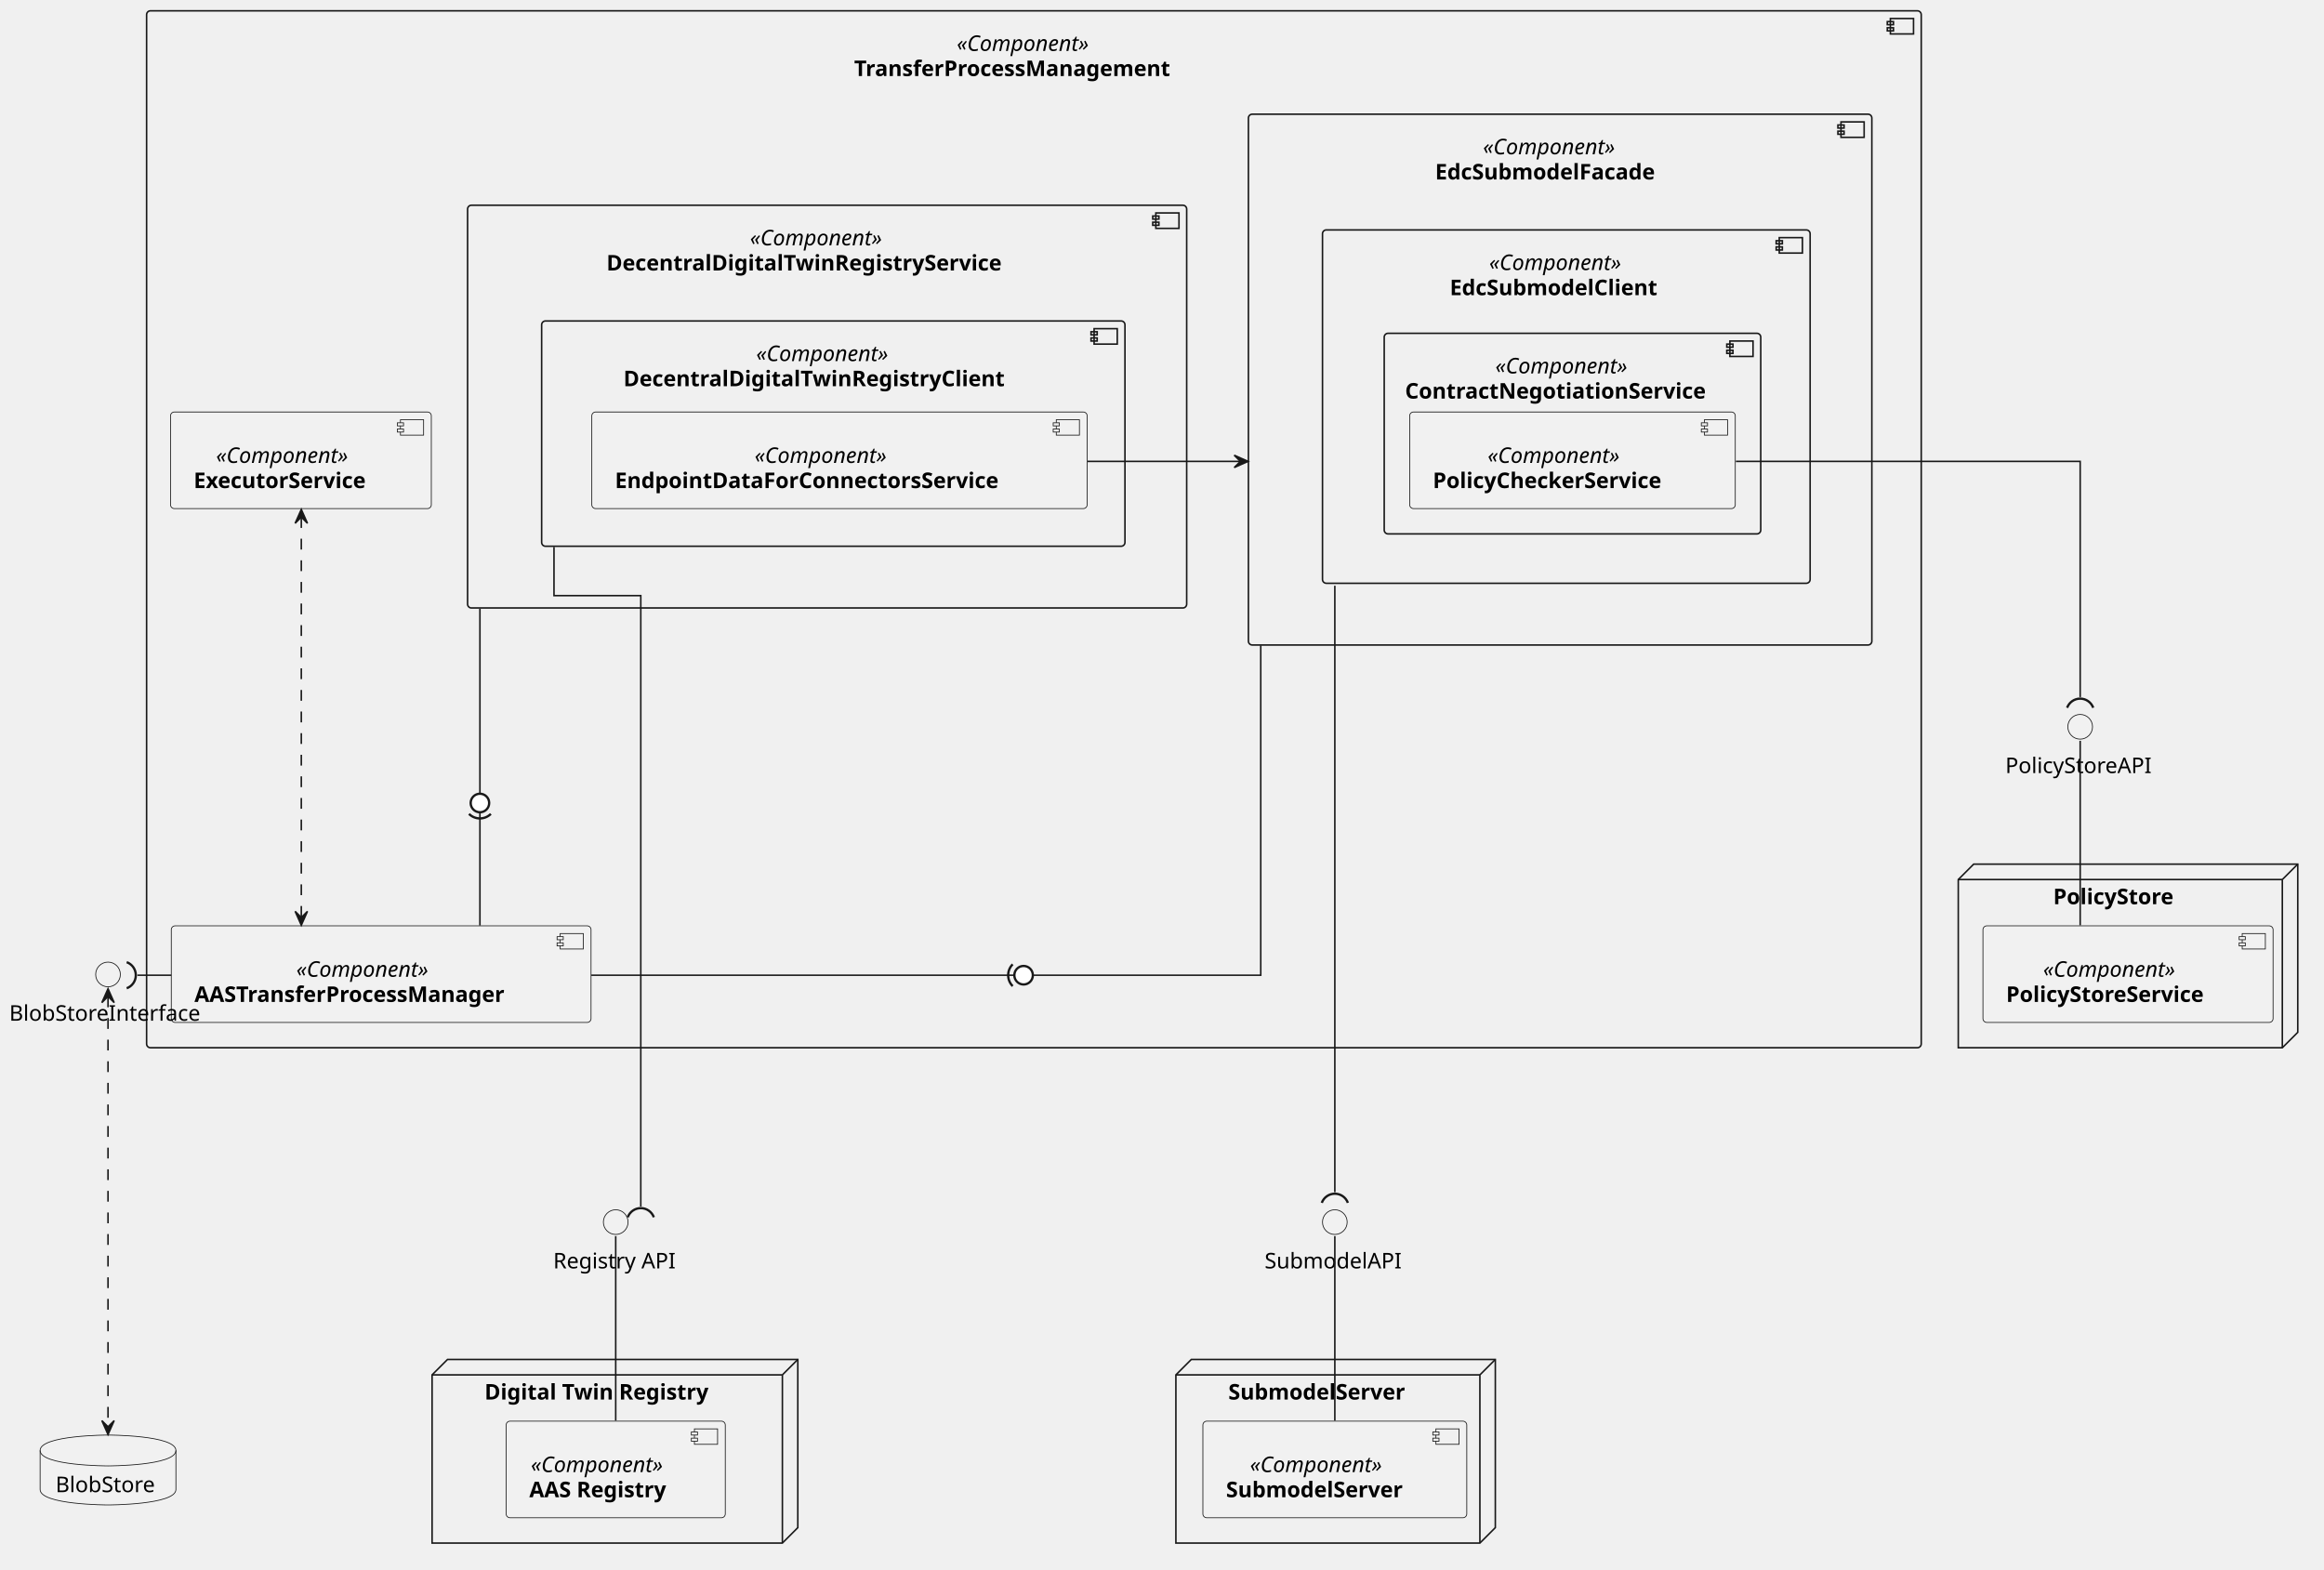
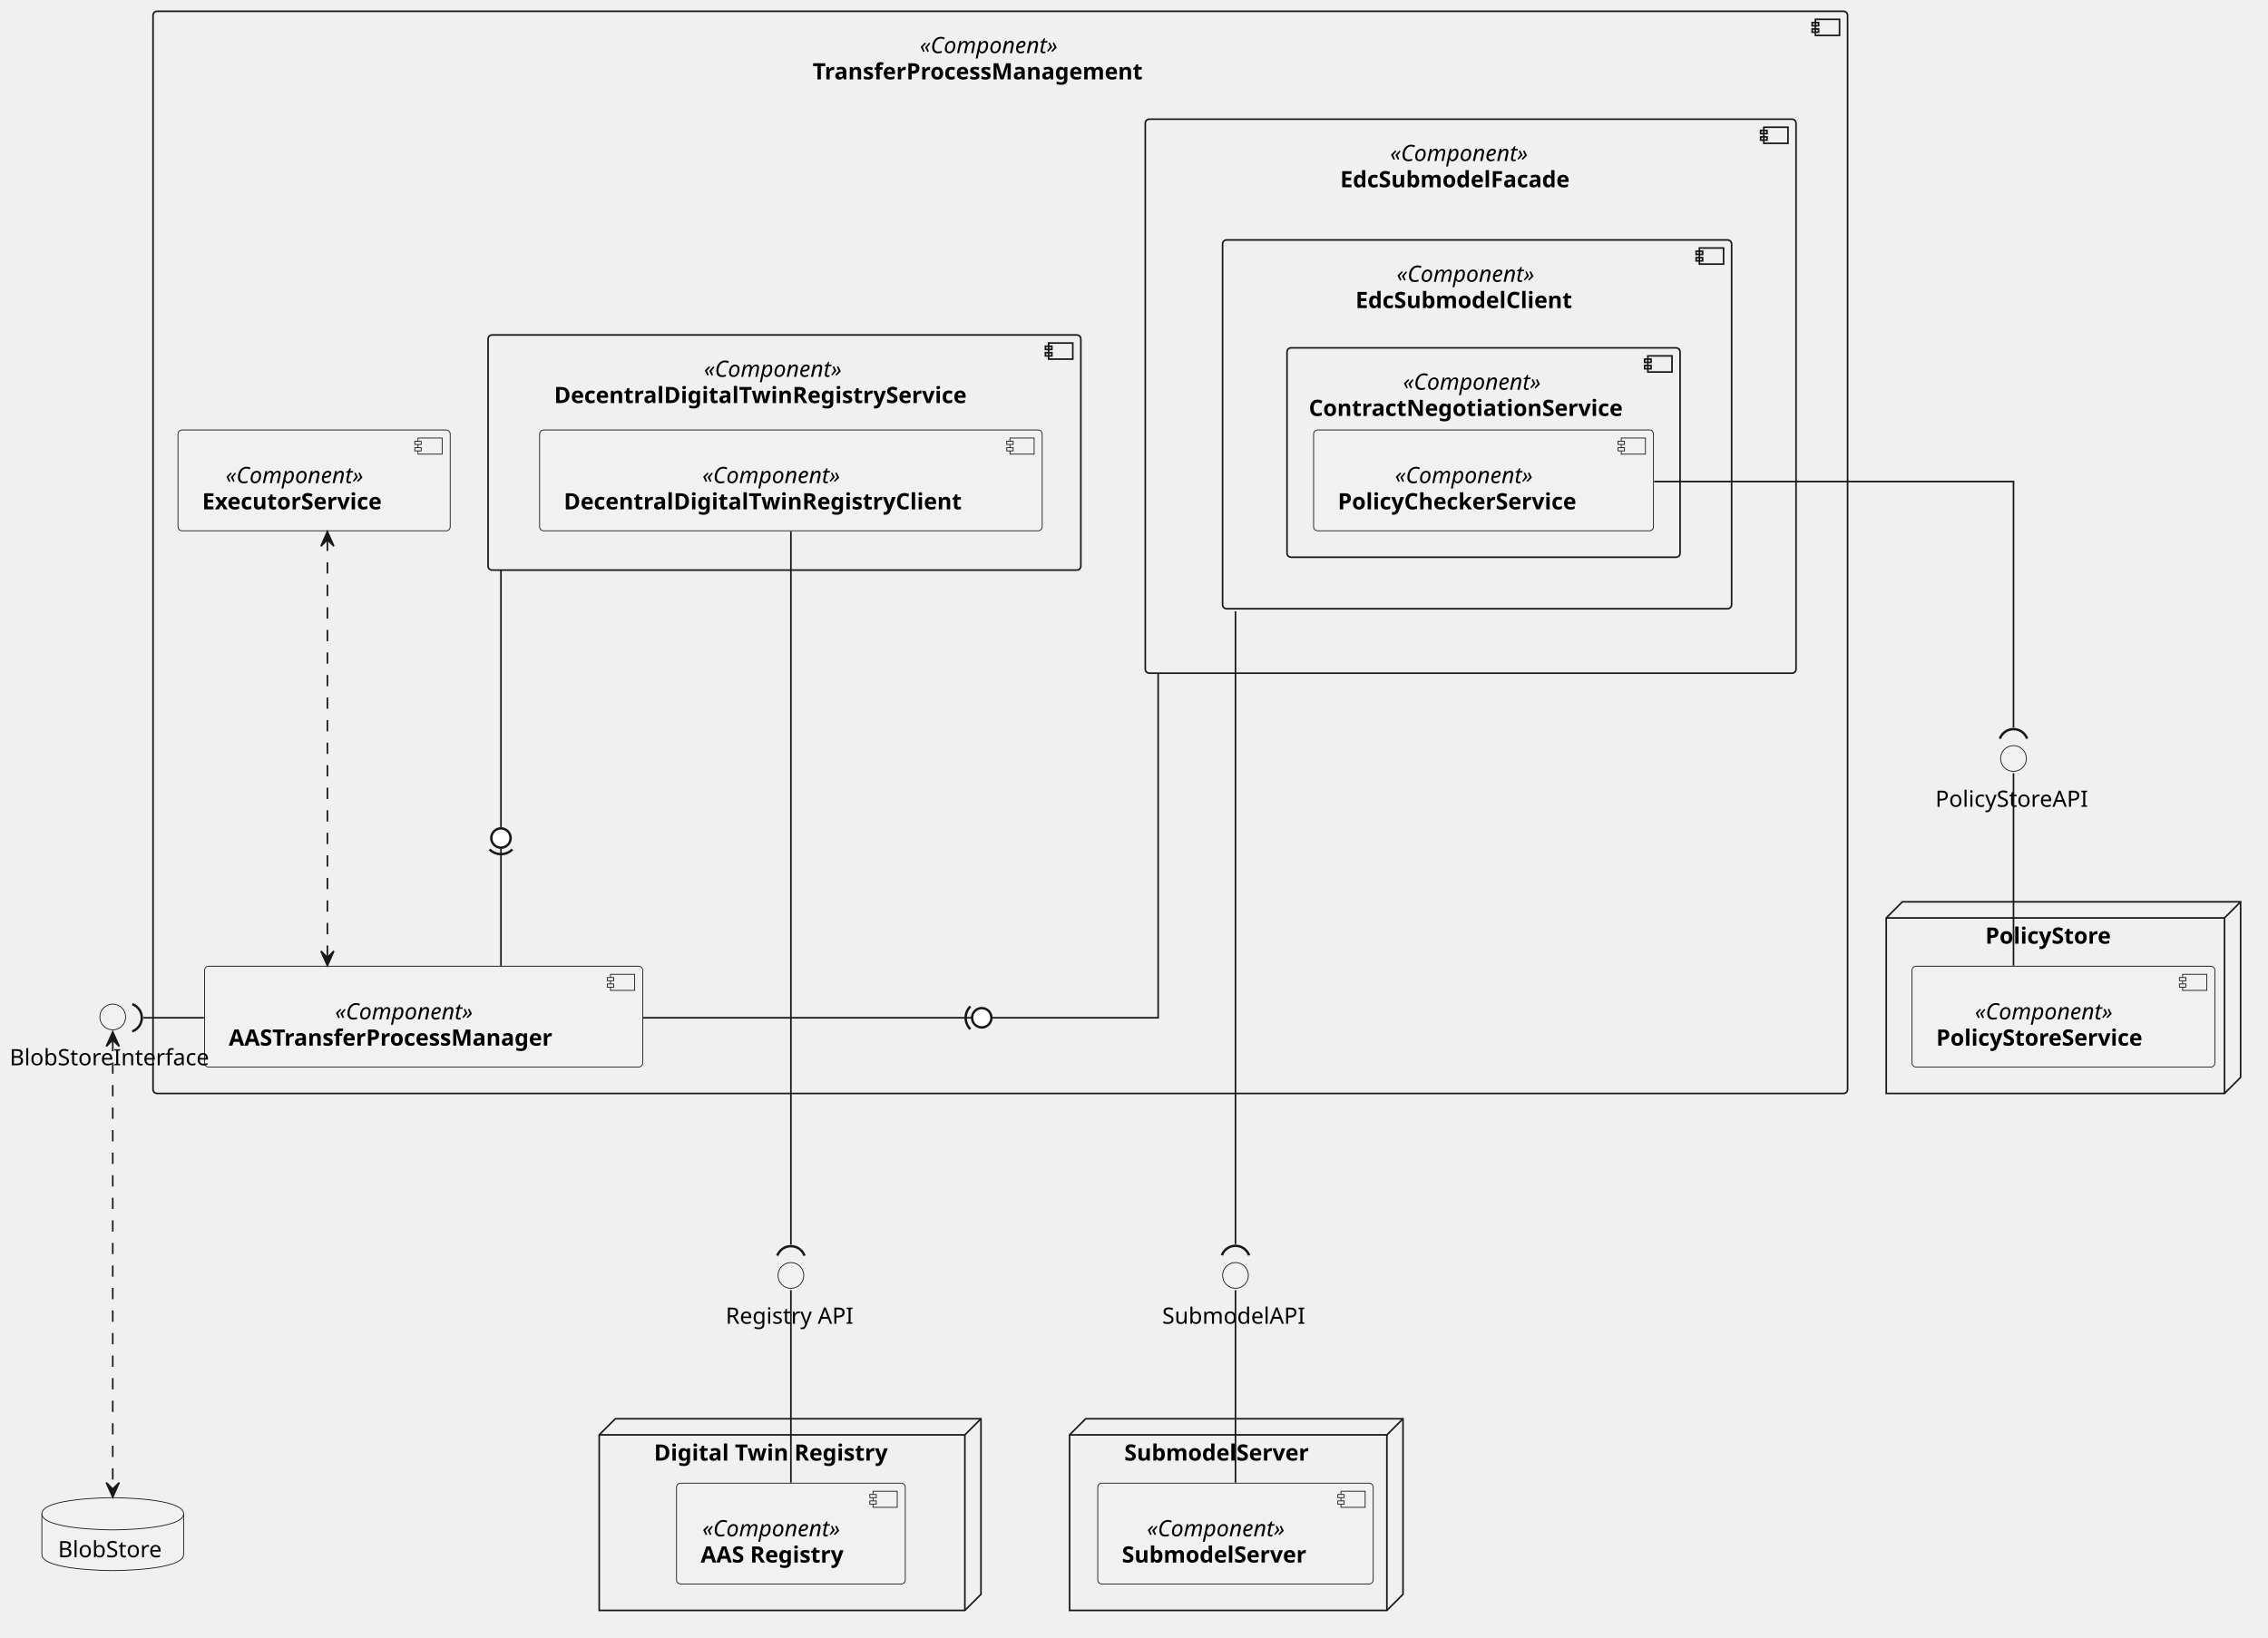
- <svg xmlns="http://www.w3.org/2000/svg" contentStyleType="text/css" height="1017px" preserveAspectRatio="none" style="width:1506px;height:1017px;background:#FFFFFF;" version="1.1" viewBox="0 0 1506 1017" width="1506px" zoomAndPan="magnify">
+ <svg xmlns="http://www.w3.org/2000/svg" contentStyleType="text/css" height="1017px" preserveAspectRatio="none" style="width:1408px;height:1017px;background:#FFFFFF;" version="1.1" viewBox="0 0 1408 1017" width="1408px" zoomAndPan="magnify">
  <defs />
  <g>
    <g id="cluster_TransferProcessManagement">
-       <rect fill="none" height="672" rx="2.5" ry="2.5" style="stroke:#181818;stroke-width:1.0;" width="1150" x="95" y="7" />
-       <rect fill="none" height="10" style="stroke:#181818;stroke-width:1.0;" width="15" x="1225" y="12" />
-       <rect fill="none" height="2" style="stroke:#181818;stroke-width:1.0;" width="4" x="1223" y="14" />
-       <rect fill="none" height="2" style="stroke:#181818;stroke-width:1.0;" width="4" x="1223" y="18" />
-       <text fill="#000000" font-family="Architects daughter" font-size="14" font-style="italic" lengthAdjust="spacing" textLength="100" x="620" y="32.995">«Component»</text>
-       <text fill="#000000" font-family="Architects daughter" font-size="14" font-weight="bold" lengthAdjust="spacing" textLength="233" x="553.5" y="49.292">TransferProcessManagement</text>
+       <rect fill="none" height="672" rx="2.5" ry="2.5" style="stroke:#181818;stroke-width:1.0;" width="1052" x="95" y="7" />
+       <rect fill="none" height="10" style="stroke:#181818;stroke-width:1.0;" width="15" x="1127" y="12" />
+       <rect fill="none" height="2" style="stroke:#181818;stroke-width:1.0;" width="4" x="1125" y="14" />
+       <rect fill="none" height="2" style="stroke:#181818;stroke-width:1.0;" width="4" x="1125" y="18" />
+       <text fill="#000000" font-family="Architects daughter" font-size="14" font-style="italic" lengthAdjust="spacing" textLength="100" x="571" y="32.995">«Component»</text>
+       <text fill="#000000" font-family="Architects daughter" font-size="14" font-weight="bold" lengthAdjust="spacing" textLength="233" x="504.5" y="49.292">TransferProcessManagement</text>
    </g>
    <g id="cluster_DTRService">
-       <rect fill="none" height="261" rx="2.5" ry="2.5" style="stroke:#181818;stroke-width:1.0;" width="466" x="303" y="133" />
-       <rect fill="none" height="10" style="stroke:#181818;stroke-width:1.0;" width="15" x="749" y="138" />
-       <rect fill="none" height="2" style="stroke:#181818;stroke-width:1.0;" width="4" x="747" y="140" />
-       <rect fill="none" height="2" style="stroke:#181818;stroke-width:1.0;" width="4" x="747" y="144" />
-       <text fill="#000000" font-family="Architects daughter" font-size="14" font-style="italic" lengthAdjust="spacing" textLength="100" x="486" y="158.995">«Component»</text>
-       <text fill="#000000" font-family="Architects daughter" font-size="14" font-weight="bold" lengthAdjust="spacing" textLength="286" x="393" y="175.292">DecentralDigitalTwinRegistryService</text>
-     </g>
-     <g id="cluster_DTRClient">
-       <rect fill="none" height="146" rx="2.5" ry="2.5" style="stroke:#181818;stroke-width:1.0;" width="378" x="351" y="208" />
-       <rect fill="none" height="10" style="stroke:#181818;stroke-width:1.0;" width="15" x="709" y="213" />
-       <rect fill="none" height="2" style="stroke:#181818;stroke-width:1.0;" width="4" x="707" y="215" />
-       <rect fill="none" height="2" style="stroke:#181818;stroke-width:1.0;" width="4" x="707" y="219" />
-       <text fill="#000000" font-family="Architects daughter" font-size="14" font-style="italic" lengthAdjust="spacing" textLength="100" x="490" y="233.995">«Component»</text>
-       <text fill="#000000" font-family="Architects daughter" font-size="14" font-weight="bold" lengthAdjust="spacing" textLength="272" x="404" y="250.292">DecentralDigitalTwinRegistryClient</text>
+       <rect fill="none" height="146" rx="2.5" ry="2.5" style="stroke:#181818;stroke-width:1.0;" width="368" x="303" y="208" />
+       <rect fill="none" height="10" style="stroke:#181818;stroke-width:1.0;" width="15" x="651" y="213" />
+       <rect fill="none" height="2" style="stroke:#181818;stroke-width:1.0;" width="4" x="649" y="215" />
+       <rect fill="none" height="2" style="stroke:#181818;stroke-width:1.0;" width="4" x="649" y="219" />
+       <text fill="#000000" font-family="Architects daughter" font-size="14" font-style="italic" lengthAdjust="spacing" textLength="100" x="437" y="233.995">«Component»</text>
+       <text fill="#000000" font-family="Architects daughter" font-size="14" font-weight="bold" lengthAdjust="spacing" textLength="286" x="344" y="250.292">DecentralDigitalTwinRegistryService</text>
    </g>
    <g id="cluster_SubmodelFacade">
-       <rect fill="none" height="344" rx="2.5" ry="2.5" style="stroke:#181818;stroke-width:1.0;" width="404" x="809" y="74" />
-       <rect fill="none" height="10" style="stroke:#181818;stroke-width:1.0;" width="15" x="1193" y="79" />
-       <rect fill="none" height="2" style="stroke:#181818;stroke-width:1.0;" width="4" x="1191" y="81" />
-       <rect fill="none" height="2" style="stroke:#181818;stroke-width:1.0;" width="4" x="1191" y="85" />
-       <text fill="#000000" font-family="Architects daughter" font-size="14" font-style="italic" lengthAdjust="spacing" textLength="100" x="961" y="99.995">«Component»</text>
-       <text fill="#000000" font-family="Architects daughter" font-size="14" font-weight="bold" lengthAdjust="spacing" textLength="162" x="930" y="116.292">EdcSubmodelFacade</text>
+       <rect fill="none" height="344" rx="2.5" ry="2.5" style="stroke:#181818;stroke-width:1.0;" width="404" x="711" y="74" />
+       <rect fill="none" height="10" style="stroke:#181818;stroke-width:1.0;" width="15" x="1095" y="79" />
+       <rect fill="none" height="2" style="stroke:#181818;stroke-width:1.0;" width="4" x="1093" y="81" />
+       <rect fill="none" height="2" style="stroke:#181818;stroke-width:1.0;" width="4" x="1093" y="85" />
+       <text fill="#000000" font-family="Architects daughter" font-size="14" font-style="italic" lengthAdjust="spacing" textLength="100" x="863" y="99.995">«Component»</text>
+       <text fill="#000000" font-family="Architects daughter" font-size="14" font-weight="bold" lengthAdjust="spacing" textLength="162" x="832" y="116.292">EdcSubmodelFacade</text>
    </g>
    <g id="cluster_SubmodelClient">
-       <rect fill="none" height="229" rx="2.5" ry="2.5" style="stroke:#181818;stroke-width:1.0;" width="316" x="857" y="149" />
-       <rect fill="none" height="10" style="stroke:#181818;stroke-width:1.0;" width="15" x="1153" y="154" />
-       <rect fill="none" height="2" style="stroke:#181818;stroke-width:1.0;" width="4" x="1151" y="156" />
-       <rect fill="none" height="2" style="stroke:#181818;stroke-width:1.0;" width="4" x="1151" y="160" />
-       <text fill="#000000" font-family="Architects daughter" font-size="14" font-style="italic" lengthAdjust="spacing" textLength="100" x="965" y="174.995">«Component»</text>
-       <text fill="#000000" font-family="Architects daughter" font-size="14" font-weight="bold" lengthAdjust="spacing" textLength="151" x="939.5" y="191.292">EdcSubmodelClient</text>
+       <rect fill="none" height="229" rx="2.5" ry="2.5" style="stroke:#181818;stroke-width:1.0;" width="316" x="759" y="149" />
+       <rect fill="none" height="10" style="stroke:#181818;stroke-width:1.0;" width="15" x="1055" y="154" />
+       <rect fill="none" height="2" style="stroke:#181818;stroke-width:1.0;" width="4" x="1053" y="156" />
+       <rect fill="none" height="2" style="stroke:#181818;stroke-width:1.0;" width="4" x="1053" y="160" />
+       <text fill="#000000" font-family="Architects daughter" font-size="14" font-style="italic" lengthAdjust="spacing" textLength="100" x="867" y="174.995">«Component»</text>
+       <text fill="#000000" font-family="Architects daughter" font-size="14" font-weight="bold" lengthAdjust="spacing" textLength="151" x="841.5" y="191.292">EdcSubmodelClient</text>
    </g>
    <g id="cluster_ContractNegotiationService">
-       <rect fill="none" height="130" rx="2.5" ry="2.5" style="stroke:#181818;stroke-width:1.0;" width="244" x="897" y="216" />
-       <rect fill="none" height="10" style="stroke:#181818;stroke-width:1.0;" width="15" x="1121" y="221" />
-       <rect fill="none" height="2" style="stroke:#181818;stroke-width:1.0;" width="4" x="1119" y="223" />
-       <rect fill="none" height="2" style="stroke:#181818;stroke-width:1.0;" width="4" x="1119" y="227" />
-       <text fill="#000000" font-family="Architects daughter" font-size="14" font-style="italic" lengthAdjust="spacing" textLength="100" x="969" y="241.995">«Component»</text>
-       <text fill="#000000" font-family="Architects daughter" font-size="14" font-weight="bold" lengthAdjust="spacing" textLength="217" x="910.5" y="258.292">ContractNegotiationService</text>
+       <rect fill="none" height="130" rx="2.5" ry="2.5" style="stroke:#181818;stroke-width:1.0;" width="244" x="799" y="216" />
+       <rect fill="none" height="10" style="stroke:#181818;stroke-width:1.0;" width="15" x="1023" y="221" />
+       <rect fill="none" height="2" style="stroke:#181818;stroke-width:1.0;" width="4" x="1021" y="223" />
+       <rect fill="none" height="2" style="stroke:#181818;stroke-width:1.0;" width="4" x="1021" y="227" />
+       <text fill="#000000" font-family="Architects daughter" font-size="14" font-style="italic" lengthAdjust="spacing" textLength="100" x="871" y="241.995">«Component»</text>
+       <text fill="#000000" font-family="Architects daughter" font-size="14" font-weight="bold" lengthAdjust="spacing" textLength="217" x="812.5" y="258.292">ContractNegotiationService</text>
    </g>
    <g id="cluster_PolicyStore">
-       <polygon fill="none" points="1269,570,1279,560,1489,560,1489,669,1479,679,1269,679,1269,570" style="stroke:#181818;stroke-width:1.0;" />
-       <line style="stroke:#181818;stroke-width:1.0;" x1="1479" x2="1489" y1="570" y2="560" />
-       <line style="stroke:#181818;stroke-width:1.0;" x1="1269" x2="1479" y1="570" y2="570" />
-       <line style="stroke:#181818;stroke-width:1.0;" x1="1479" x2="1479" y1="570" y2="679" />
-       <text fill="#000000" font-family="Architects daughter" font-size="14" font-weight="bold" lengthAdjust="spacing" textLength="89" x="1330.5" y="585.995">PolicyStore</text>
+       <polygon fill="none" points="1171,570,1181,560,1391,560,1391,669,1381,679,1171,679,1171,570" style="stroke:#181818;stroke-width:1.0;" />
+       <line style="stroke:#181818;stroke-width:1.0;" x1="1381" x2="1391" y1="570" y2="560" />
+       <line style="stroke:#181818;stroke-width:1.0;" x1="1171" x2="1381" y1="570" y2="570" />
+       <line style="stroke:#181818;stroke-width:1.0;" x1="1381" x2="1381" y1="570" y2="679" />
+       <text fill="#000000" font-family="Architects daughter" font-size="14" font-weight="bold" lengthAdjust="spacing" textLength="89" x="1232.5" y="585.995">PolicyStore</text>
    </g>
    <g id="cluster_Digital Twin Registry">
-       <polygon fill="none" points="280,891,290,881,517,881,517,990,507,1000,280,1000,280,891" style="stroke:#181818;stroke-width:1.0;" />
-       <line style="stroke:#181818;stroke-width:1.0;" x1="507" x2="517" y1="891" y2="881" />
-       <line style="stroke:#181818;stroke-width:1.0;" x1="280" x2="507" y1="891" y2="891" />
-       <line style="stroke:#181818;stroke-width:1.0;" x1="507" x2="507" y1="891" y2="1000" />
-       <text fill="#000000" font-family="Architects daughter" font-size="14" font-weight="bold" lengthAdjust="spacing" textLength="161" x="314" y="906.995">Digital Twin Registry</text>
+       <polygon fill="none" points="372,891,382,881,609,881,609,990,599,1000,372,1000,372,891" style="stroke:#181818;stroke-width:1.0;" />
+       <line style="stroke:#181818;stroke-width:1.0;" x1="599" x2="609" y1="891" y2="881" />
+       <line style="stroke:#181818;stroke-width:1.0;" x1="372" x2="599" y1="891" y2="891" />
+       <line style="stroke:#181818;stroke-width:1.0;" x1="599" x2="599" y1="891" y2="1000" />
+       <text fill="#000000" font-family="Architects daughter" font-size="14" font-weight="bold" lengthAdjust="spacing" textLength="161" x="406" y="906.995">Digital Twin Registry</text>
    </g>
    <g id="cluster_SubmodelServer">
-       <polygon fill="none" points="762,891,772,881,969,881,969,990,959,1000,762,1000,762,891" style="stroke:#181818;stroke-width:1.0;" />
-       <line style="stroke:#181818;stroke-width:1.0;" x1="959" x2="969" y1="891" y2="881" />
-       <line style="stroke:#181818;stroke-width:1.0;" x1="762" x2="959" y1="891" y2="891" />
-       <line style="stroke:#181818;stroke-width:1.0;" x1="959" x2="959" y1="891" y2="1000" />
-       <text fill="#000000" font-family="Architects daughter" font-size="14" font-weight="bold" lengthAdjust="spacing" textLength="131" x="796" y="906.995">SubmodelServer</text>
+       <polygon fill="none" points="664,891,674,881,871,881,871,990,861,1000,664,1000,664,891" style="stroke:#181818;stroke-width:1.0;" />
+       <line style="stroke:#181818;stroke-width:1.0;" x1="861" x2="871" y1="891" y2="881" />
+       <line style="stroke:#181818;stroke-width:1.0;" x1="664" x2="861" y1="891" y2="891" />
+       <line style="stroke:#181818;stroke-width:1.0;" x1="861" x2="861" y1="891" y2="1000" />
+       <text fill="#000000" font-family="Architects daughter" font-size="14" font-weight="bold" lengthAdjust="spacing" textLength="131" x="698" y="906.995">SubmodelServer</text>
    </g>
    <g id="elem_TransferProcessManager">
-       <rect fill="#F1F1F1" height="62.594" rx="2.5" ry="2.5" style="stroke:#181818;stroke-width:0.5;" width="272" x="111" y="600" />
-       <rect fill="#F1F1F1" height="10" style="stroke:#181818;stroke-width:0.5;" width="15" x="363" y="605" />
-       <rect fill="#F1F1F1" height="2" style="stroke:#181818;stroke-width:0.5;" width="4" x="361" y="607" />
-       <rect fill="#F1F1F1" height="2" style="stroke:#181818;stroke-width:0.5;" width="4" x="361" y="611" />
-       <text fill="#000000" font-family="Architects daughter" font-size="14" font-style="italic" lengthAdjust="spacing" textLength="100" x="192" y="632.995">«Component»</text>
-       <text fill="#000000" font-family="Architects daughter" font-size="14" font-weight="bold" lengthAdjust="spacing" textLength="232" x="126" y="649.292">AASTransferProcessManager</text>
+       <rect fill="#F1F1F1" height="62.594" rx="2.5" ry="2.5" style="stroke:#181818;stroke-width:0.5;" width="272" x="127" y="600" />
+       <rect fill="#F1F1F1" height="10" style="stroke:#181818;stroke-width:0.5;" width="15" x="379" y="605" />
+       <rect fill="#F1F1F1" height="2" style="stroke:#181818;stroke-width:0.5;" width="4" x="377" y="607" />
+       <rect fill="#F1F1F1" height="2" style="stroke:#181818;stroke-width:0.5;" width="4" x="377" y="611" />
+       <text fill="#000000" font-family="Architects daughter" font-size="14" font-style="italic" lengthAdjust="spacing" textLength="100" x="208" y="632.995">«Component»</text>
+       <text fill="#000000" font-family="Architects daughter" font-size="14" font-weight="bold" lengthAdjust="spacing" textLength="232" x="142" y="649.292">AASTransferProcessManager</text>
    </g>
    <g id="elem_ExecutorService">
      <rect fill="#F1F1F1" height="62.594" rx="2.5" ry="2.5" style="stroke:#181818;stroke-width:0.5;" width="169" x="110.5" y="267" />
      <rect fill="#F1F1F1" height="10" style="stroke:#181818;stroke-width:0.5;" width="15" x="259.5" y="272" />
      <rect fill="#F1F1F1" height="2" style="stroke:#181818;stroke-width:0.5;" width="4" x="257.5" y="274" />
      <rect fill="#F1F1F1" height="2" style="stroke:#181818;stroke-width:0.5;" width="4" x="257.5" y="278" />
      <text fill="#000000" font-family="Architects daughter" font-size="14" font-style="italic" lengthAdjust="spacing" textLength="100" x="140" y="299.995">«Component»</text>
      <text fill="#000000" font-family="Architects daughter" font-size="14" font-weight="bold" lengthAdjust="spacing" textLength="129" x="125.5" y="316.292">ExecutorService</text>
    </g>
-     <g id="elem_EndpointDataForConnectorsService">
-       <rect fill="#F1F1F1" height="62.594" rx="2.5" ry="2.5" style="stroke:#181818;stroke-width:0.5;" width="321" x="383.5" y="267" />
-       <rect fill="#F1F1F1" height="10" style="stroke:#181818;stroke-width:0.5;" width="15" x="684.5" y="272" />
-       <rect fill="#F1F1F1" height="2" style="stroke:#181818;stroke-width:0.5;" width="4" x="682.5" y="274" />
-       <rect fill="#F1F1F1" height="2" style="stroke:#181818;stroke-width:0.5;" width="4" x="682.5" y="278" />
-       <text fill="#000000" font-family="Architects daughter" font-size="14" font-style="italic" lengthAdjust="spacing" textLength="100" x="489" y="299.995">«Component»</text>
-       <text fill="#000000" font-family="Architects daughter" font-size="14" font-weight="bold" lengthAdjust="spacing" textLength="281" x="398.5" y="316.292">EndpointDataForConnectorsService</text>
+     <g id="elem_DTRClient">
+       <rect fill="#F1F1F1" height="62.594" rx="2.5" ry="2.5" style="stroke:#181818;stroke-width:0.5;" width="312" x="335" y="267" />
+       <rect fill="#F1F1F1" height="10" style="stroke:#181818;stroke-width:0.5;" width="15" x="627" y="272" />
+       <rect fill="#F1F1F1" height="2" style="stroke:#181818;stroke-width:0.5;" width="4" x="625" y="274" />
+       <rect fill="#F1F1F1" height="2" style="stroke:#181818;stroke-width:0.5;" width="4" x="625" y="278" />
+       <text fill="#000000" font-family="Architects daughter" font-size="14" font-style="italic" lengthAdjust="spacing" textLength="100" x="436" y="299.995">«Component»</text>
+       <text fill="#000000" font-family="Architects daughter" font-size="14" font-weight="bold" lengthAdjust="spacing" textLength="272" x="350" y="316.292">DecentralDigitalTwinRegistryClient</text>
    </g>
    <g id="elem_PolicyCheckerService">
-       <rect fill="#F1F1F1" height="62.594" rx="2.5" ry="2.5" style="stroke:#181818;stroke-width:0.5;" width="211" x="913.5" y="267" />
-       <rect fill="#F1F1F1" height="10" style="stroke:#181818;stroke-width:0.5;" width="15" x="1104.5" y="272" />
-       <rect fill="#F1F1F1" height="2" style="stroke:#181818;stroke-width:0.5;" width="4" x="1102.5" y="274" />
-       <rect fill="#F1F1F1" height="2" style="stroke:#181818;stroke-width:0.5;" width="4" x="1102.5" y="278" />
-       <text fill="#000000" font-family="Architects daughter" font-size="14" font-style="italic" lengthAdjust="spacing" textLength="100" x="964" y="299.995">«Component»</text>
-       <text fill="#000000" font-family="Architects daughter" font-size="14" font-weight="bold" lengthAdjust="spacing" textLength="171" x="928.5" y="316.292">PolicyCheckerService</text>
+       <rect fill="#F1F1F1" height="62.594" rx="2.5" ry="2.5" style="stroke:#181818;stroke-width:0.5;" width="211" x="815.5" y="267" />
+       <rect fill="#F1F1F1" height="10" style="stroke:#181818;stroke-width:0.5;" width="15" x="1006.5" y="272" />
+       <rect fill="#F1F1F1" height="2" style="stroke:#181818;stroke-width:0.5;" width="4" x="1004.5" y="274" />
+       <rect fill="#F1F1F1" height="2" style="stroke:#181818;stroke-width:0.5;" width="4" x="1004.5" y="278" />
+       <text fill="#000000" font-family="Architects daughter" font-size="14" font-style="italic" lengthAdjust="spacing" textLength="100" x="866" y="299.995">«Component»</text>
+       <text fill="#000000" font-family="Architects daughter" font-size="14" font-weight="bold" lengthAdjust="spacing" textLength="171" x="830.5" y="316.292">PolicyCheckerService</text>
    </g>
    <g id="elem_PolicyStoreService">
-       <rect fill="#F1F1F1" height="62.594" rx="2.5" ry="2.5" style="stroke:#181818;stroke-width:0.5;" width="188" x="1285" y="600" />
-       <rect fill="#F1F1F1" height="10" style="stroke:#181818;stroke-width:0.5;" width="15" x="1453" y="605" />
-       <rect fill="#F1F1F1" height="2" style="stroke:#181818;stroke-width:0.5;" width="4" x="1451" y="607" />
-       <rect fill="#F1F1F1" height="2" style="stroke:#181818;stroke-width:0.5;" width="4" x="1451" y="611" />
-       <text fill="#000000" font-family="Architects daughter" font-size="14" font-style="italic" lengthAdjust="spacing" textLength="100" x="1324" y="632.995">«Component»</text>
-       <text fill="#000000" font-family="Architects daughter" font-size="14" font-weight="bold" lengthAdjust="spacing" textLength="148" x="1300" y="649.292">PolicyStoreService</text>
+       <rect fill="#F1F1F1" height="62.594" rx="2.5" ry="2.5" style="stroke:#181818;stroke-width:0.5;" width="188" x="1187" y="600" />
+       <rect fill="#F1F1F1" height="10" style="stroke:#181818;stroke-width:0.5;" width="15" x="1355" y="605" />
+       <rect fill="#F1F1F1" height="2" style="stroke:#181818;stroke-width:0.5;" width="4" x="1353" y="607" />
+       <rect fill="#F1F1F1" height="2" style="stroke:#181818;stroke-width:0.5;" width="4" x="1353" y="611" />
+       <text fill="#000000" font-family="Architects daughter" font-size="14" font-style="italic" lengthAdjust="spacing" textLength="100" x="1226" y="632.995">«Component»</text>
+       <text fill="#000000" font-family="Architects daughter" font-size="14" font-weight="bold" lengthAdjust="spacing" textLength="148" x="1202" y="649.292">PolicyStoreService</text>
    </g>
    <g id="elem_AASR">
-       <rect fill="#F1F1F1" height="62.594" rx="2.5" ry="2.5" style="stroke:#181818;stroke-width:0.5;" width="142" x="328" y="921" />
-       <rect fill="#F1F1F1" height="10" style="stroke:#181818;stroke-width:0.5;" width="15" x="450" y="926" />
-       <rect fill="#F1F1F1" height="2" style="stroke:#181818;stroke-width:0.5;" width="4" x="448" y="928" />
-       <rect fill="#F1F1F1" height="2" style="stroke:#181818;stroke-width:0.5;" width="4" x="448" y="932" />
-       <text fill="#000000" font-family="Architects daughter" font-size="14" font-style="italic" lengthAdjust="spacing" textLength="100" x="344" y="953.995">«Component»</text>
-       <text fill="#000000" font-family="Architects daughter" font-size="14" font-weight="bold" lengthAdjust="spacing" textLength="102" x="343" y="970.292">AAS Registry</text>
+       <rect fill="#F1F1F1" height="62.594" rx="2.5" ry="2.5" style="stroke:#181818;stroke-width:0.5;" width="142" x="420" y="921" />
+       <rect fill="#F1F1F1" height="10" style="stroke:#181818;stroke-width:0.5;" width="15" x="542" y="926" />
+       <rect fill="#F1F1F1" height="2" style="stroke:#181818;stroke-width:0.5;" width="4" x="540" y="928" />
+       <rect fill="#F1F1F1" height="2" style="stroke:#181818;stroke-width:0.5;" width="4" x="540" y="932" />
+       <text fill="#000000" font-family="Architects daughter" font-size="14" font-style="italic" lengthAdjust="spacing" textLength="100" x="436" y="953.995">«Component»</text>
+       <text fill="#000000" font-family="Architects daughter" font-size="14" font-weight="bold" lengthAdjust="spacing" textLength="102" x="435" y="970.292">AAS Registry</text>
    </g>
    <g id="elem_SMS">
-       <rect fill="#F1F1F1" height="62.594" rx="2.5" ry="2.5" style="stroke:#181818;stroke-width:0.5;" width="171" x="779.5" y="921" />
-       <rect fill="#F1F1F1" height="10" style="stroke:#181818;stroke-width:0.5;" width="15" x="930.5" y="926" />
-       <rect fill="#F1F1F1" height="2" style="stroke:#181818;stroke-width:0.5;" width="4" x="928.5" y="928" />
-       <rect fill="#F1F1F1" height="2" style="stroke:#181818;stroke-width:0.5;" width="4" x="928.5" y="932" />
-       <text fill="#000000" font-family="Architects daughter" font-size="14" font-style="italic" lengthAdjust="spacing" textLength="100" x="810" y="953.995">«Component»</text>
-       <text fill="#000000" font-family="Architects daughter" font-size="14" font-weight="bold" lengthAdjust="spacing" textLength="131" x="794.5" y="970.292">SubmodelServer</text>
+       <rect fill="#F1F1F1" height="62.594" rx="2.5" ry="2.5" style="stroke:#181818;stroke-width:0.5;" width="171" x="681.5" y="921" />
+       <rect fill="#F1F1F1" height="10" style="stroke:#181818;stroke-width:0.5;" width="15" x="832.5" y="926" />
+       <rect fill="#F1F1F1" height="2" style="stroke:#181818;stroke-width:0.5;" width="4" x="830.5" y="928" />
+       <rect fill="#F1F1F1" height="2" style="stroke:#181818;stroke-width:0.5;" width="4" x="830.5" y="932" />
+       <text fill="#000000" font-family="Architects daughter" font-size="14" font-style="italic" lengthAdjust="spacing" textLength="100" x="712" y="953.995">«Component»</text>
+       <text fill="#000000" font-family="Architects daughter" font-size="14" font-weight="bold" lengthAdjust="spacing" textLength="131" x="696.5" y="970.292">SubmodelServer</text>
    </g>
    <g id="elem_RegAPI">
-       <ellipse cx="399" cy="792" fill="#F1F1F1" rx="8" ry="8" style="stroke:#181818;stroke-width:0.5;" />
-       <text fill="#000000" font-family="Architects daughter" font-size="14" lengthAdjust="spacing" textLength="81" x="358.5" y="821.995">Registry API</text>
+       <ellipse cx="491" cy="792" fill="#F1F1F1" rx="8" ry="8" style="stroke:#181818;stroke-width:0.5;" />
+       <text fill="#000000" font-family="Architects daughter" font-size="14" lengthAdjust="spacing" textLength="81" x="450.5" y="821.995">Registry API</text>
    </g>
    <g id="elem_SMSAPI">
-       <ellipse cx="865" cy="792" fill="#F1F1F1" rx="8" ry="8" style="stroke:#181818;stroke-width:0.5;" />
-       <text fill="#000000" font-family="Architects daughter" font-size="14" lengthAdjust="spacing" textLength="91" x="819.5" y="821.995">SubmodelAPI</text>
+       <ellipse cx="767" cy="792" fill="#F1F1F1" rx="8" ry="8" style="stroke:#181818;stroke-width:0.5;" />
+       <text fill="#000000" font-family="Architects daughter" font-size="14" lengthAdjust="spacing" textLength="91" x="721.5" y="821.995">SubmodelAPI</text>
    </g>
    <g id="elem_PolicyStoreAPI">
-       <ellipse cx="1348" cy="471" fill="#F1F1F1" rx="8" ry="8" style="stroke:#181818;stroke-width:0.5;" />
-       <text fill="#000000" font-family="Architects daughter" font-size="14" lengthAdjust="spacing" textLength="97" x="1299.5" y="500.995">PolicyStoreAPI</text>
+       <ellipse cx="1250" cy="471" fill="#F1F1F1" rx="8" ry="8" style="stroke:#181818;stroke-width:0.5;" />
+       <text fill="#000000" font-family="Architects daughter" font-size="14" lengthAdjust="spacing" textLength="97" x="1201.5" y="500.995">PolicyStoreAPI</text>
    </g>
    <g id="elem_BlobStore">
      <path d="M26,940 C26,930 70,930 70,930 C70,930 114,930 114,940 L114,965.297 C114,975.297 70,975.297 70,975.297 C70,975.297 26,975.297 26,965.297 L26,940 " fill="#F1F1F1" style="stroke:#181818;stroke-width:0.5;" />
      <path d="M26,940 C26,950 70,950 70,950 C70,950 114,950 114,940 " fill="none" style="stroke:#181818;stroke-width:0.5;" />
      <text fill="#000000" font-family="Architects daughter" font-size="14" lengthAdjust="spacing" textLength="68" x="36" y="966.995">BlobStore</text>
    </g>
    <g id="elem_BlobStoreInterface">
      <ellipse cx="70" cy="631.5" fill="#F1F1F1" rx="8" ry="8" style="stroke:#181818;stroke-width:0.5;" />
      <text fill="#000000" font-family="Architects daughter" font-size="14" lengthAdjust="spacing" textLength="128" x="6" y="661.495">BlobStoreInterface</text>
    </g>
    <g id="link_DTRService_TransferProcessManager">
-       <path d="M311,394.583 C311,396.455 311,398.342 311,400.243 C311,407.844 311,415.658 311,423.606 C311,487.195 311,559.385 311,599.78 " fill="none" id="DTRService-TransferProcessManager" style="stroke:#181818;stroke-width:1.0;" />
+       <path d="M311,354.249 C311,354.642 311,355.037 311,355.433 C311,356.226 311,357.024 311,357.828 C311,364.26 311,371.063 311,378.159 C311,392.349 311,407.709 311,423.606 C311,487.195 311,559.385 311,599.78 " fill="none" id="DTRService-TransferProcessManager" style="stroke:#181818;stroke-width:1.0;" />
      <path d="M303.929,527.462 A10,10 0 0 0 318.071 527.462" fill="none" style="stroke:#181818;stroke-width:1.5;" />
      <ellipse cx="311" cy="520.391" fill="#FFFFFF" rx="6" ry="6" style="stroke:#181818;stroke-width:1.5;" />
    </g>
    <g id="link_SubmodelFacade_TransferProcessManager">
-       <path d="M817,418.253 C817,420.706 817,423.173 817,425.652 C817,430.611 817,435.62 817,440.659 C817,450.738 817,460.939 817,471.111 C817,552.487 817,632 817,632 C817,632 551.78,632 383.17,632 " fill="none" id="SubmodelFacade-TransferProcessManager" style="stroke:#181818;stroke-width:1.0;" />
-       <path d="M656.243,624.929 A10,10 0 0 0 656.243 639.071" fill="none" style="stroke:#181818;stroke-width:1.5;" />
-       <ellipse cx="663.314" cy="632" fill="#FFFFFF" rx="6" ry="6" style="stroke:#181818;stroke-width:1.5;" />
+       <path d="M719,418.253 C719,420.706 719,423.173 719,425.652 C719,430.611 719,435.62 719,440.659 C719,450.738 719,460.939 719,471.111 C719,552.487 719,632 719,632 C719,632 533.57,632 399.2,632 " fill="none" id="SubmodelFacade-TransferProcessManager" style="stroke:#181818;stroke-width:1.0;" />
+       <path d="M602.418,624.929 A10,10 0 0 0 602.418 639.071" fill="none" style="stroke:#181818;stroke-width:1.5;" />
+       <ellipse cx="609.489" cy="632" fill="#FFFFFF" rx="6" ry="6" style="stroke:#181818;stroke-width:1.5;" />
    </g>
    <g id="link_ExecutorService_TransferProcessManager">
-       <path d="M195.25,335.13 C195.25,335.13 195.25,594.6 195.25,594.6 " fill="none" id="ExecutorService-TransferProcessManager" style="stroke:#181818;stroke-width:1.0;stroke-dasharray:7.0,7.0;" />
-       <polygon fill="#181818" points="195.25,330.13,191.25,339.13,195.25,335.13,199.25,339.13,195.25,330.13" style="stroke:#181818;stroke-width:1.0;" />
-       <polygon fill="#181818" points="195.25,599.6,199.25,590.6,195.25,594.6,191.25,590.6,195.25,599.6" style="stroke:#181818;stroke-width:1.0;" />
+       <path d="M203.25,335.13 C203.25,335.13 203.25,594.6 203.25,594.6 " fill="none" id="ExecutorService-TransferProcessManager" style="stroke:#181818;stroke-width:1.0;stroke-dasharray:7.0,7.0;" />
+       <polygon fill="#181818" points="203.25,330.13,199.25,339.13,203.25,335.13,207.25,339.13,203.25,330.13" style="stroke:#181818;stroke-width:1.0;" />
+       <polygon fill="#181818" points="203.25,599.6,207.25,590.6,203.25,594.6,199.25,590.6,203.25,599.6" style="stroke:#181818;stroke-width:1.0;" />
    </g>
    <g id="link_RegAPI_AASR">
-       <path d="M399,801.09 C399,823.7 399,883.36 399,920.68 " fill="none" id="RegAPI-AASR" style="stroke:#181818;stroke-width:1.0;" />
+       <path d="M491,801.09 C491,823.7 491,883.36 491,920.68 " fill="none" id="RegAPI-AASR" style="stroke:#181818;stroke-width:1.0;" />
    </g>
    <g id="link_DTRClient_RegAPI">
-       <path d="M359,354.464 C359,354.622 359,354.778 359,354.935 C359,355.562 359,356.184 359,356.803 C359,358.04 359,359.259 359,360.456 C359,365.245 359,369.679 359,373.463 C359,381.032 359,386 359,386 C359,386 415.25,386 415.25,386 C415.25,386 415.25,781.93 415.25,781.93 " fill="none" id="DTRClient-to-RegAPI" style="stroke:#181818;stroke-width:1.0;" />
-       <path d="M423.707,788.852 A9,9 0 0 0 406.793 788.852" fill="none" style="stroke:#181818;stroke-width:1.5;" />
+       <path d="M491,330.12 C491,330.12 491,772.82 491,772.82 " fill="none" id="DTRClient-to-RegAPI" style="stroke:#181818;stroke-width:1.0;" />
+       <path d="M499.462,779.754 A9,9 0 0 0 482.547 779.73" fill="none" style="stroke:#181818;stroke-width:1.5;" />
    </g>
    <g id="link_SMSAPI_SMS">
-       <path d="M865,801.09 C865,823.7 865,883.36 865,920.68 " fill="none" id="SMSAPI-SMS" style="stroke:#181818;stroke-width:1.0;" />
+       <path d="M767,801.09 C767,823.7 767,883.36 767,920.68 " fill="none" id="SMSAPI-SMS" style="stroke:#181818;stroke-width:1.0;" />
    </g>
    <g id="link_SubmodelClient_SMSAPI">
-       <path d="M865,379.587 C865,380.302 865,381.019 865,381.741 C865,384.626 865,387.565 865,390.555 C865,396.535 865,402.717 865,409.072 C865,421.782 865,435.186 865,449.052 C865,476.784 865,506.364 865,535.945 C865,654.268 865,772.59 865,772.59 " fill="none" id="SubmodelClient-to-SMSAPI" style="stroke:#181818;stroke-width:1.0;" />
-       <path d="M873.457,779.512 A9,9 0 0 0 856.543 779.512" fill="none" style="stroke:#181818;stroke-width:1.5;" />
+       <path d="M767,379.587 C767,380.302 767,381.019 767,381.741 C767,384.626 767,387.565 767,390.555 C767,396.535 767,402.717 767,409.072 C767,421.782 767,435.186 767,449.052 C767,476.784 767,506.364 767,535.945 C767,654.268 767,772.59 767,772.59 " fill="none" id="SubmodelClient-to-SMSAPI" style="stroke:#181818;stroke-width:1.0;" />
+       <path d="M775.457,779.512 A9,9 0 0 0 758.543 779.512" fill="none" style="stroke:#181818;stroke-width:1.5;" />
    </g>
    <g id="link_PolicyCheckerService_PolicyStoreAPI">
-       <path d="M1124.91,299 C1221.09,299 1348,299 1348,299 C1348,299 1348,451.75 1348,451.75 " fill="none" id="PolicyCheckerService-to-PolicyStoreAPI" style="stroke:#181818;stroke-width:1.0;" />
-       <path d="M1356.457,458.672 A9,9 0 0 0 1339.543 458.672" fill="none" style="stroke:#181818;stroke-width:1.5;" />
+       <path d="M1026.91,299 C1123.09,299 1250,299 1250,299 C1250,299 1250,451.75 1250,451.75 " fill="none" id="PolicyCheckerService-to-PolicyStoreAPI" style="stroke:#181818;stroke-width:1.0;" />
+       <path d="M1258.457,458.672 A9,9 0 0 0 1241.543 458.672" fill="none" style="stroke:#181818;stroke-width:1.5;" />
    </g>
    <g id="link_PolicyStoreAPI_PolicyStoreService">
-       <path d="M1348,480.09 C1348,502.7 1348,562.36 1348,599.68 " fill="none" id="PolicyStoreAPI-PolicyStoreService" style="stroke:#181818;stroke-width:1.0;" />
-     </g>
-     <g id="link_EndpointDataForConnectorsService_SubmodelFacade">
-       <path d="M704.78,299 C733.485,299 760.71,299 781.155,299 C791.378,299 799.905,299 806.075,299 C806.846,299 807.581,299 808.277,299 C808.451,299 808.623,299 808.792,299 " fill="none" id="EndpointDataForConnectorsService-to-SubmodelFacade" style="stroke:#181818;stroke-width:1.0;" />
-       <polygon fill="#181818" points="808.792,299,799.792,295,803.792,299,799.792,303,808.792,299" style="stroke:#181818;stroke-width:1.0;" />
+       <path d="M1250,480.09 C1250,502.7 1250,562.36 1250,599.68 " fill="none" id="PolicyStoreAPI-PolicyStoreService" style="stroke:#181818;stroke-width:1.0;" />
    </g>
    <g id="link_BlobStoreInterface_TransferProcessManager">
-       <path d="M89.02,632 C89.02,632 110.95,632 110.95,632 " fill="none" id="BlobStoreInterface-backto-TransferProcessManager" style="stroke:#181818;stroke-width:1.0;" />
-       <path d="M82.098,640.457 A9,9 0 0 0 82.098 623.543" fill="none" style="stroke:#181818;stroke-width:1.5;" />
+       <path d="M89.05,632 C89.05,632 126.58,632 126.58,632 " fill="none" id="BlobStoreInterface-backto-TransferProcessManager" style="stroke:#181818;stroke-width:1.0;" />
+       <path d="M82.128,640.457 A9,9 0 0 0 82.128 623.543" fill="none" style="stroke:#181818;stroke-width:1.5;" />
    </g>
    <g id="link_BlobStoreInterface_BlobStore">
      <path d="M70,645.76 C70,645.76 70,924.64 70,924.64 " fill="none" id="BlobStoreInterface-BlobStore" style="stroke:#181818;stroke-width:1.0;stroke-dasharray:7.0,7.0;" />
      <polygon fill="#181818" points="70,640.76,66,649.76,70,645.76,74,649.76,70,640.76" style="stroke:#181818;stroke-width:1.0;" />
      <polygon fill="#181818" points="70,929.64,74,920.64,70,924.64,66,920.64,70,929.64" style="stroke:#181818;stroke-width:1.0;" />
    </g>
  </g>
</svg>
